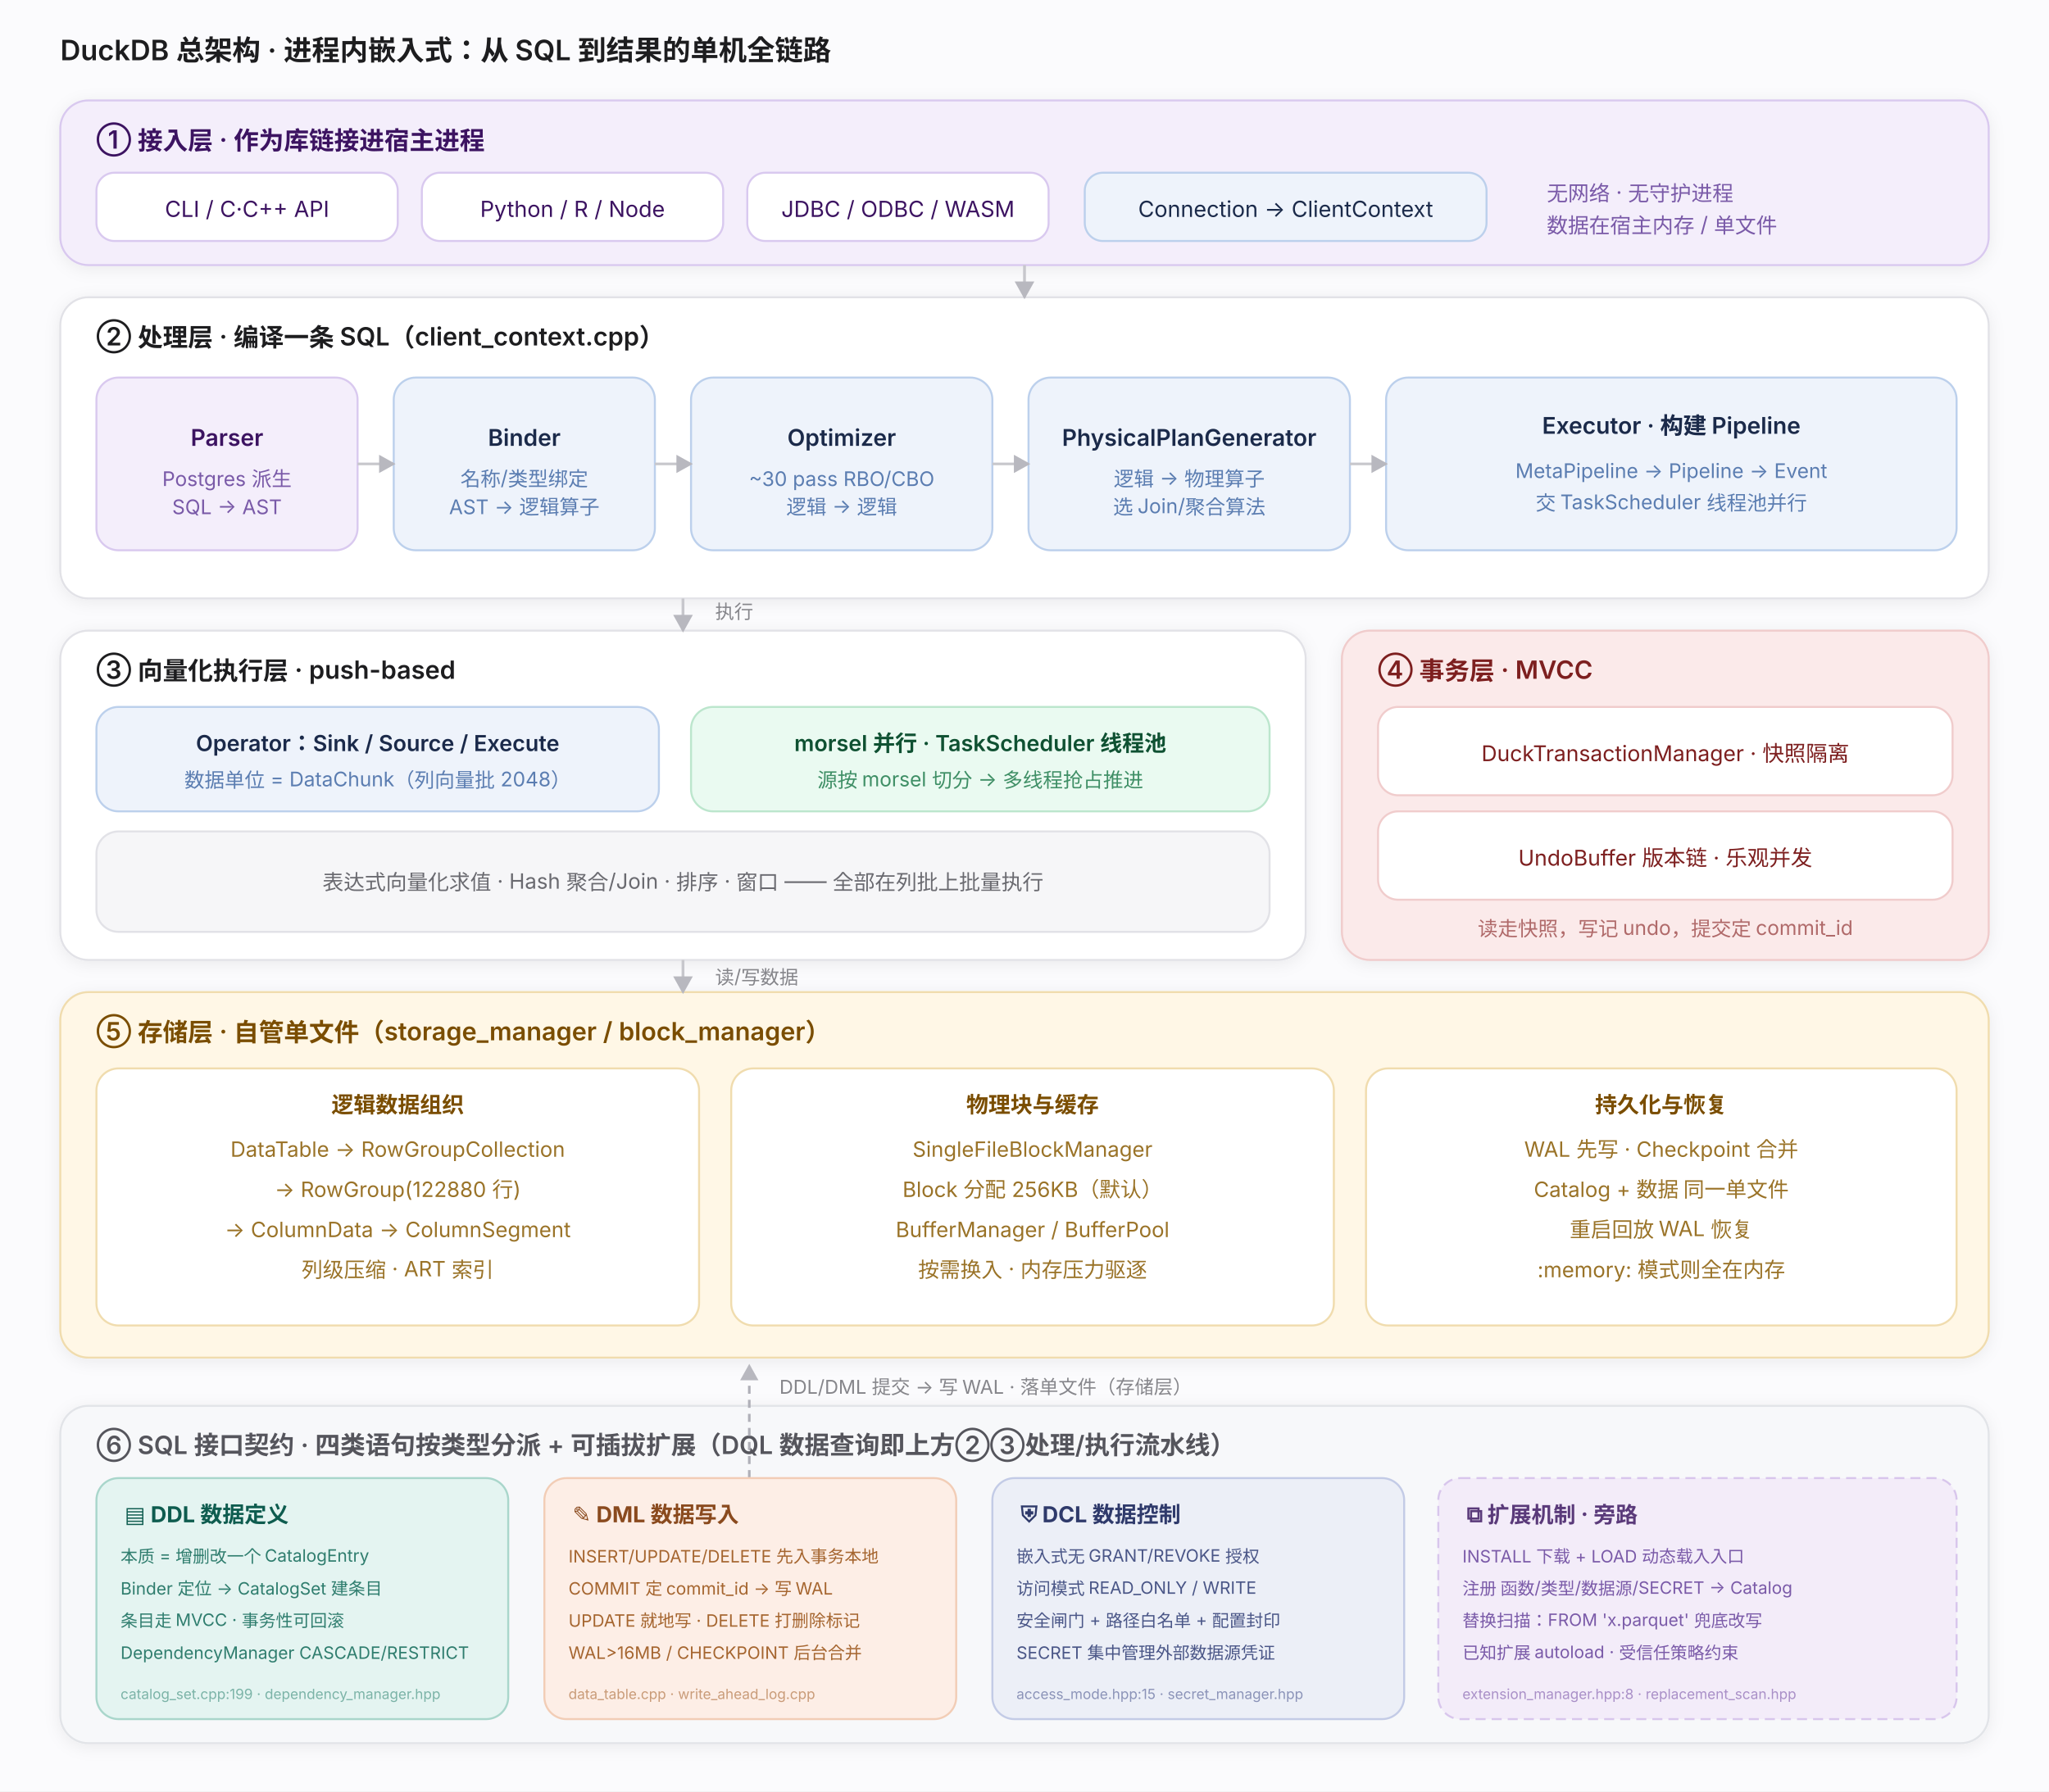
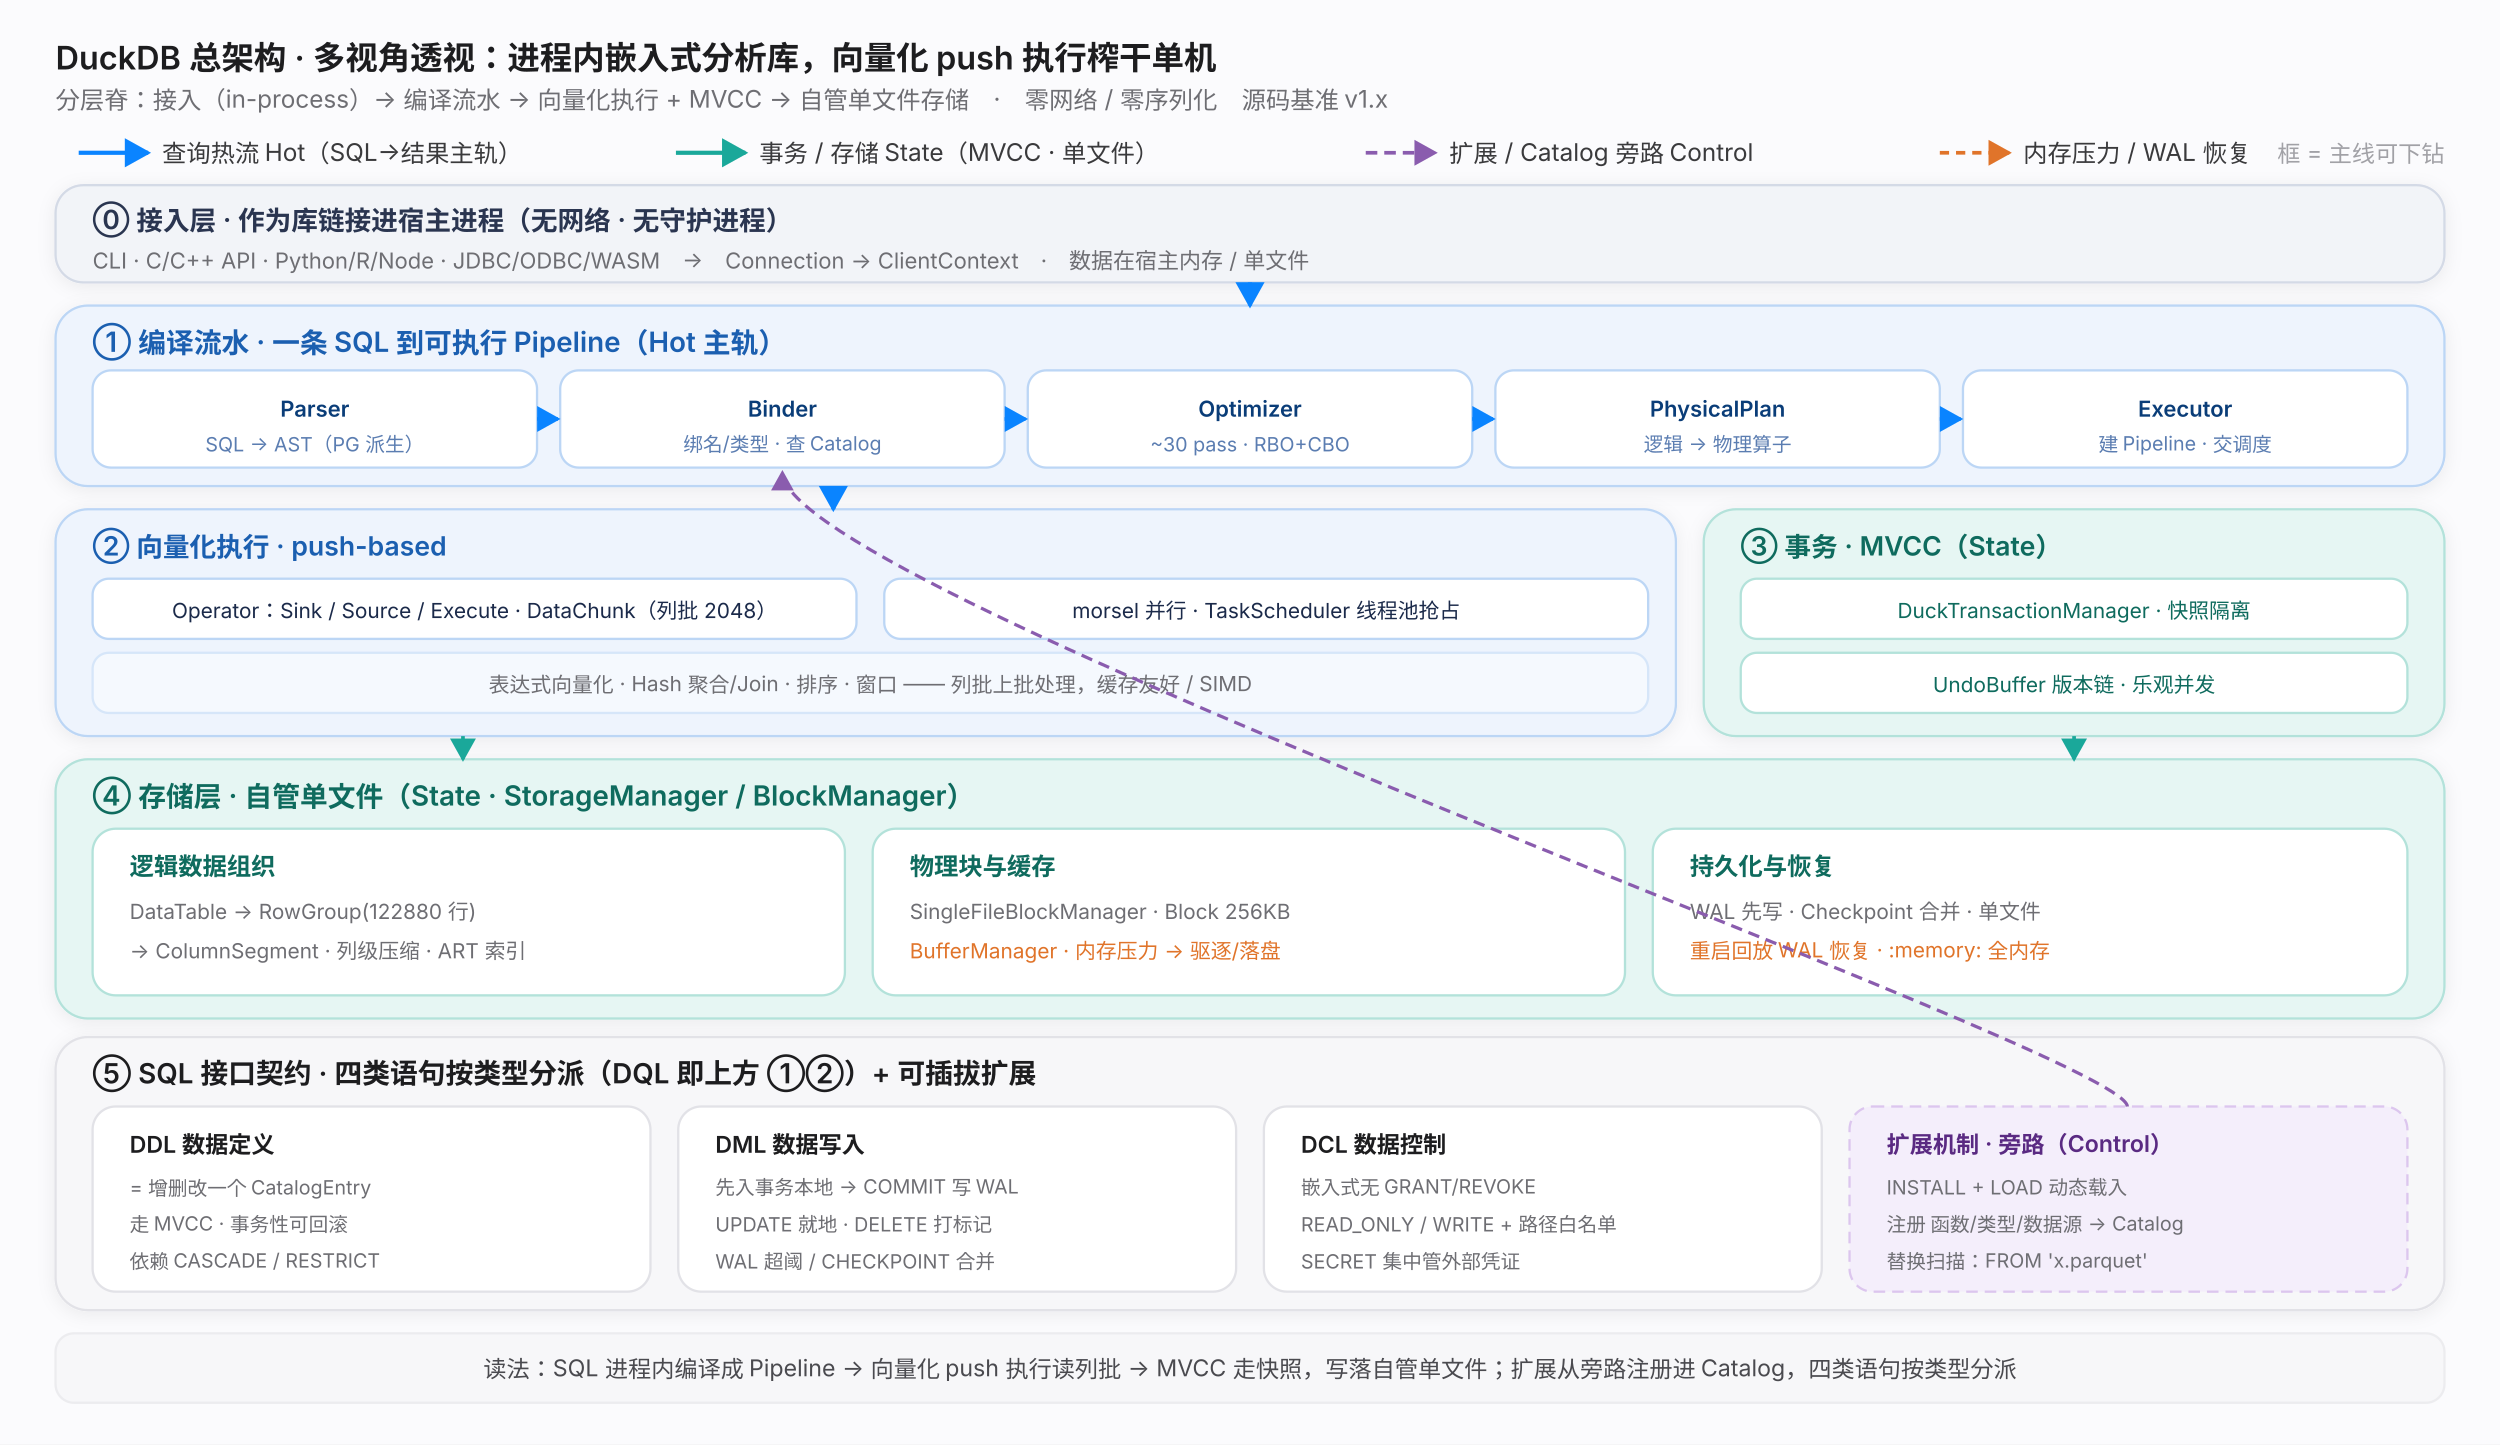
- <svg xmlns="http://www.w3.org/2000/svg" width="1020" height="892" viewBox="0 0 1020 892" font-family="-apple-system,BlinkMacSystemFont,'SF Pro Display','Helvetica Neue','PingFang SC','Microsoft YaHei',sans-serif">
+ <svg xmlns="http://www.w3.org/2000/svg" width="1080" height="624" viewBox="0 0 1080 624" font-family="-apple-system,BlinkMacSystemFont,'SF Pro Display','Helvetica Neue','PingFang SC','Microsoft YaHei',sans-serif">
  <defs>
    <filter id="soft" x="-20%" y="-20%" width="140%" height="140%">
      <feDropShadow dx="0" dy="1.5" stdDeviation="4" flood-color="#1d1d1f" flood-opacity="0.07" />
    </filter>
-     <marker id="ar" viewBox="0 0 10 10" refX="8" refY="5" markerWidth="7" markerHeight="7" orient="auto-start-reverse">
-       <path d="M0,0 L9,5 L0,10 z" fill="#b8b8bf" />
+     <marker id="aHot" viewBox="0 0 10 10" refX="8" refY="5" markerWidth="7" markerHeight="7" orient="auto-start-reverse">
+       <path d="M0,0 L9,5 L0,10 z" fill="#0a84ff" />
+     </marker>
+     <marker id="aState" viewBox="0 0 10 10" refX="8" refY="5" markerWidth="7" markerHeight="7" orient="auto-start-reverse">
+       <path d="M0,0 L9,5 L0,10 z" fill="#1aa89a" />
+     </marker>
+     <marker id="aCtl" viewBox="0 0 10 10" refX="8" refY="5" markerWidth="7" markerHeight="7" orient="auto-start-reverse">
+       <path d="M0,0 L9,5 L0,10 z" fill="#8a5cae" />
+     </marker>
+     <marker id="aFail" viewBox="0 0 10 10" refX="8" refY="5" markerWidth="7" markerHeight="7" orient="auto-start-reverse">
+       <path d="M0,0 L9,5 L0,10 z" fill="#e0742a" />
    </marker>
  </defs>
-   <rect width="1020" height="892" fill="#fbfbfd" />
-   <text x="30" y="30" font-size="14" font-weight="600" fill="#1d1d1f">DuckDB 总架构 · 进程内嵌入式：从 SQL 到结果的单机全链路</text>
-   <rect data-tid="DuckDB原理_全景主线框架" data-lab="全景总览" x="0" y="0" width="1020" height="44" fill="none" stroke="none" />
-   <rect data-tid="DuckDB原理_全景主线框架" data-lab="接入层" x="30" y="50" width="960" height="82" rx="14" fill="#f4eefb" stroke="#d9c9ef" filter="url(#soft)" />
-   <text x="48" y="74" font-size="12.5" font-weight="600" fill="#3c1361">① 接入层 · 作为库链接进宿主进程</text>
-   <rect x="48" y="86" width="150" height="34" rx="9" fill="#ffffff" stroke="#d9c9ef" />
-   <text x="123" y="108" font-size="11" fill="#3c1361" text-anchor="middle">CLI / C·C++ API</text>
-   <rect x="210" y="86" width="150" height="34" rx="9" fill="#ffffff" stroke="#d9c9ef" />
-   <text x="285" y="108" font-size="11" fill="#3c1361" text-anchor="middle">Python / R / Node</text>
-   <rect x="372" y="86" width="150" height="34" rx="9" fill="#ffffff" stroke="#d9c9ef" />
-   <text x="447" y="108" font-size="11" fill="#3c1361" text-anchor="middle">JDBC / ODBC / WASM</text>
-   <rect x="540" y="86" width="200" height="34" rx="9" fill="#eef3fb" stroke="#bcd0ec" />
-   <text x="640" y="108" font-size="11" fill="#1b2a4a" text-anchor="middle">Connection → ClientContext</text>
-   <text x="770" y="100" font-size="10.5" fill="#7a5aa8">无网络 · 无守护进程</text>
-   <text x="770" y="116" font-size="10.5" fill="#7a5aa8">数据在宿主内存 / 单文件</text>
-   <rect x="30" y="148" width="960" height="150" rx="14" fill="#ffffff" stroke="#e2e2e7" filter="url(#soft)" />
-   <text x="48" y="172" font-size="12.5" font-weight="600" fill="#1d1d1f">② 处理层 · 编译一条 SQL（client_context.cpp）</text>
-   <rect data-tid="DuckDB原理_DQL数据查询" data-lab="Parser" x="48" y="188" width="130" height="86" rx="11" fill="#f4eefb" stroke="#d9c9ef" />
-   <text x="113" y="222" font-size="11.5" font-weight="600" fill="#3c1361" text-anchor="middle">Parser</text>
-   <text x="113" y="242" font-size="10" fill="#7a5aa8" text-anchor="middle">Postgres 派生</text>
-   <text x="113" y="256" font-size="10" fill="#7a5aa8" text-anchor="middle">SQL → AST</text>
-   <rect data-tid="DuckDB原理_支撑_元数据与Catalog" data-lab="Binder" x="196" y="188" width="130" height="86" rx="11" fill="#eef3fb" stroke="#bcd0ec" />
-   <text x="261" y="222" font-size="11.5" font-weight="600" fill="#1b2a4a" text-anchor="middle">Binder</text>
-   <text x="261" y="242" font-size="10" fill="#5b7db1" text-anchor="middle">名称/类型绑定</text>
-   <text x="261" y="256" font-size="10" fill="#5b7db1" text-anchor="middle">AST → 逻辑算子</text>
-   <rect data-tid="DuckDB原理_支撑_优化技术" data-lab="Optimizer" x="344" y="188" width="150" height="86" rx="11" fill="#eef3fb" stroke="#bcd0ec" />
-   <text x="419" y="222" font-size="11.5" font-weight="600" fill="#1b2a4a" text-anchor="middle">Optimizer</text>
-   <text x="419" y="242" font-size="10" fill="#5b7db1" text-anchor="middle">~30 pass RBO/CBO</text>
-   <text x="419" y="256" font-size="10" fill="#5b7db1" text-anchor="middle">逻辑 → 逻辑</text>
-   <rect data-tid="DuckDB原理_DQL数据查询" data-lab="PhysicalPlan" x="512" y="188" width="160" height="86" rx="11" fill="#eef3fb" stroke="#bcd0ec" />
-   <text x="592" y="222" font-size="11.5" font-weight="600" fill="#1b2a4a" text-anchor="middle">PhysicalPlanGenerator</text>
-   <text x="592" y="242" font-size="10" fill="#5b7db1" text-anchor="middle">逻辑 → 物理算子</text>
-   <text x="592" y="256" font-size="10" fill="#5b7db1" text-anchor="middle">选 Join/聚合算法</text>
-   <rect data-tid="DuckDB原理_支撑_执行引擎" data-lab="Executor" x="690" y="188" width="284" height="86" rx="11" fill="#eef3fb" stroke="#bcd0ec" />
-   <text x="832" y="216" font-size="11.5" font-weight="600" fill="#1b2a4a" text-anchor="middle">Executor · 构建 Pipeline</text>
-   <text x="832" y="238" font-size="10" fill="#5b7db1" text-anchor="middle">MetaPipeline → Pipeline → Event</text>
-   <text x="832" y="254" font-size="10" fill="#5b7db1" text-anchor="middle">交 TaskScheduler 线程池并行</text>
-   <line x1="178" y1="231" x2="196" y2="231" stroke="#c7c7cc" stroke-width="1.3" marker-end="url(#ar)" />
-   <line x1="326" y1="231" x2="344" y2="231" stroke="#c7c7cc" stroke-width="1.3" marker-end="url(#ar)" />
-   <line x1="494" y1="231" x2="512" y2="231" stroke="#c7c7cc" stroke-width="1.3" marker-end="url(#ar)" />
-   <line x1="672" y1="231" x2="690" y2="231" stroke="#c7c7cc" stroke-width="1.3" marker-end="url(#ar)" />
-   <rect data-tid="DuckDB原理_支撑_执行引擎" data-lab="向量化执行层" x="30" y="314" width="620" height="164" rx="14" fill="#ffffff" stroke="#e2e2e7" filter="url(#soft)" />
-   <text x="48" y="338" font-size="12.5" font-weight="600" fill="#1d1d1f">③ 向量化执行层 · push-based</text>
-   <rect x="48" y="352" width="280" height="52" rx="11" fill="#eef3fb" stroke="#bcd0ec" />
-   <text x="188" y="374" font-size="11" font-weight="600" fill="#1b2a4a" text-anchor="middle">Operator：Sink / Source / Execute</text>
-   <text x="188" y="392" font-size="10" fill="#5b7db1" text-anchor="middle">数据单位 = DataChunk（列向量批 2048）</text>
-   <rect x="344" y="352" width="288" height="52" rx="11" fill="#eafaf1" stroke="#bce6cd" />
-   <text x="488" y="374" font-size="11" font-weight="600" fill="#0f5132" text-anchor="middle">morsel 并行 · TaskScheduler 线程池</text>
-   <text x="488" y="392" font-size="10" fill="#3f8f66" text-anchor="middle">源按 morsel 切分 → 多线程抢占推进</text>
-   <rect x="48" y="414" width="584" height="50" rx="11" fill="#f6f6f8" stroke="#e2e2e7" />
-   <text x="340" y="443" font-size="10.5" fill="#6a6a70" text-anchor="middle">表达式向量化求值 · Hash 聚合/Join · 排序 · 窗口 —— 全部在列批上批量执行</text>
-   <rect data-tid="DuckDB原理_支撑_事务与MVCC" data-lab="事务层MVCC" x="668" y="314" width="322" height="164" rx="14" fill="#fbeaea" stroke="#f0cccc" filter="url(#soft)" />
-   <text x="686" y="338" font-size="12.5" font-weight="600" fill="#7d1f1f">④ 事务层 · MVCC</text>
-   <rect x="686" y="352" width="286" height="44" rx="10" fill="#ffffff" stroke="#f0cccc" />
-   <text x="829" y="379" font-size="10.8" fill="#7d1f1f" text-anchor="middle">DuckTransactionManager · 快照隔离</text>
-   <rect x="686" y="404" width="286" height="44" rx="10" fill="#ffffff" stroke="#f0cccc" />
-   <text x="829" y="431" font-size="10.8" fill="#7d1f1f" text-anchor="middle">UndoBuffer 版本链 · 乐观并发</text>
-   <text x="829" y="466" font-size="10" fill="#b06a6a" text-anchor="middle">读走快照，写记 undo，提交定 commit_id</text>
-   <rect x="30" y="494" width="960" height="182" rx="14" fill="#fff7e6" stroke="#f0dcae" filter="url(#soft)" />
-   <text x="48" y="518" font-size="12.5" font-weight="600" fill="#7a4d00">⑤ 存储层 · 自管单文件（storage_manager / block_manager）</text>
-   <rect data-tid="DuckDB原理_支撑_存储引擎" data-lab="逻辑数据组织" x="48" y="532" width="300" height="128" rx="11" fill="#ffffff" stroke="#f0dcae" />
-   <text x="198" y="554" font-size="11" font-weight="600" fill="#7a4d00" text-anchor="middle">逻辑数据组织</text>
-   <text x="198" y="576" font-size="10.5" fill="#9a7328" text-anchor="middle">DataTable → RowGroupCollection</text>
-   <text x="198" y="596" font-size="10.5" fill="#9a7328" text-anchor="middle">→ RowGroup(122880 行)</text>
-   <text x="198" y="616" font-size="10.5" fill="#9a7328" text-anchor="middle">→ ColumnData → ColumnSegment</text>
-   <text x="198" y="636" font-size="10.5" fill="#9a7328" text-anchor="middle">列级压缩 · ART 索引</text>
-   <rect data-tid="DuckDB原理_支撑_内存与Buffer管理" data-lab="物理块与缓存" x="364" y="532" width="300" height="128" rx="11" fill="#ffffff" stroke="#f0dcae" />
-   <text x="514" y="554" font-size="11" font-weight="600" fill="#7a4d00" text-anchor="middle">物理块与缓存</text>
-   <text x="514" y="576" font-size="10.5" fill="#9a7328" text-anchor="middle">SingleFileBlockManager</text>
-   <text x="514" y="596" font-size="10.5" fill="#9a7328" text-anchor="middle">Block 分配 256KB（默认）</text>
-   <text x="514" y="616" font-size="10.5" fill="#9a7328" text-anchor="middle">BufferManager / BufferPool</text>
-   <text x="514" y="636" font-size="10.5" fill="#9a7328" text-anchor="middle">按需换入 · 内存压力驱逐</text>
-   <rect data-tid="DuckDB原理_支撑_后台任务" data-lab="持久化与恢复" x="680" y="532" width="294" height="128" rx="11" fill="#ffffff" stroke="#f0dcae" />
-   <text x="827" y="554" font-size="11" font-weight="600" fill="#7a4d00" text-anchor="middle">持久化与恢复</text>
-   <text x="827" y="576" font-size="10.5" fill="#9a7328" text-anchor="middle">WAL 先写 · Checkpoint 合并</text>
-   <text x="827" y="596" font-size="10.5" fill="#9a7328" text-anchor="middle">Catalog + 数据 同一单文件</text>
-   <text x="827" y="616" font-size="10.5" fill="#9a7328" text-anchor="middle">重启回放 WAL 恢复</text>
-   <text x="827" y="636" font-size="10.5" fill="#9a7328" text-anchor="middle">:memory: 模式则全在内存</text>
-   <line x1="510" y1="132" x2="510" y2="148" stroke="#c7c7cc" stroke-width="1.4" marker-end="url(#ar)" />
-   <line x1="340" y1="298" x2="340" y2="314" stroke="#c7c7cc" stroke-width="1.4" marker-end="url(#ar)" />
-   <line x1="340" y1="478" x2="340" y2="494" stroke="#c7c7cc" stroke-width="1.4" marker-end="url(#ar)" />
-   <text x="356" y="308" font-size="9.5" fill="#86868b">执行</text>
-   <text x="356" y="490" font-size="9.5" fill="#86868b">读/写数据</text>
-   <rect x="30" y="700" width="960" height="168" rx="14" fill="#f7f8fa" stroke="#e2e4e8" filter="url(#soft)" />
-   <text x="48" y="724" font-size="12.5" font-weight="600" fill="#55555c">⑥ SQL 接口契约 · 四类语句按类型分派 + 可插拔扩展（DQL 数据查询即上方②③处理/执行流水线）</text>
-   <line x1="373" y1="736" x2="373" y2="680" stroke="#b0b0b8" stroke-width="1.3" stroke-dasharray="4 3" marker-end="url(#ar)" />
-   <text x="388" y="694" font-size="9.5" fill="#86868b">DDL/DML 提交 → 写 WAL · 落单文件（存储层）</text>
-   <rect data-tid="DuckDB原理_DDL数据定义" data-lab="DDL" x="48" y="736" width="205" height="120" rx="11" fill="#e4f4f1" stroke="#a9d6cb" />
-   <text x="62" y="758" font-size="11" font-weight="700" fill="#0e5c4f">▤ DDL 数据定义</text>
-   <text x="60" y="778" font-size="8.5" fill="#2f7d6e">本质 = 增删改一个 CatalogEntry</text>
-   <text x="60" y="794" font-size="8.5" fill="#2f7d6e">Binder 定位 → CatalogSet 建条目</text>
-   <text x="60" y="810" font-size="8.5" fill="#2f7d6e">条目走 MVCC · 事务性可回滚</text>
-   <text x="60" y="826" font-size="8.5" fill="#2f7d6e">DependencyManager CASCADE/RESTRICT</text>
-   <text x="60" y="846" font-size="7" fill="#7bb3a7">catalog_set.cpp:199 · dependency_manager.hpp</text>
-   <rect data-tid="DuckDB原理_DML数据写入" data-lab="DML" x="271" y="736" width="205" height="120" rx="11" fill="#fdeee6" stroke="#f2cdb6" />
-   <text x="285" y="758" font-size="11" font-weight="700" fill="#8a4a1e">✎ DML 数据写入</text>
-   <text x="283" y="778" font-size="8.5" fill="#a5652f">INSERT/UPDATE/DELETE 先入事务本地</text>
-   <text x="283" y="794" font-size="8.5" fill="#a5652f">COMMIT 定 commit_id → 写 WAL</text>
-   <text x="283" y="810" font-size="8.5" fill="#a5652f">UPDATE 就地写 · DELETE 打删除标记</text>
-   <text x="283" y="826" font-size="8.5" fill="#a5652f">WAL&gt;16MB / CHECKPOINT 后台合并</text>
-   <text x="283" y="846" font-size="7" fill="#c99b78">data_table.cpp · write_ahead_log.cpp</text>
-   <rect data-tid="DuckDB原理_DCL数据控制" data-lab="DCL" x="494" y="736" width="205" height="120" rx="11" fill="#eceff7" stroke="#c3cbe6" />
-   <text x="508" y="758" font-size="11" font-weight="700" fill="#2f3a6b">⛨ DCL 数据控制</text>
-   <text x="506" y="778" font-size="8.5" fill="#4a5687">嵌入式无 GRANT/REVOKE 授权</text>
-   <text x="506" y="794" font-size="8.5" fill="#4a5687">访问模式 READ_ONLY / WRITE</text>
-   <text x="506" y="810" font-size="8.5" fill="#4a5687">安全闸门 + 路径白名单 + 配置封印</text>
-   <text x="506" y="826" font-size="8.5" fill="#4a5687">SECRET 集中管理外部数据源凭证</text>
-   <text x="506" y="846" font-size="7" fill="#8b93b8">access_mode.hpp:15 · secret_manager.hpp</text>
-   <rect data-tid="DuckDB原理_支撑_扩展机制" data-lab="扩展机制" x="716" y="736" width="258" height="120" rx="11" fill="#f3ecf9" stroke="#d8c6ec" stroke-dasharray="5 3" />
-   <text x="730" y="758" font-size="11" font-weight="700" fill="#5a3a7a">⧉ 扩展机制 · 旁路</text>
-   <text x="728" y="778" font-size="8.5" fill="#7a5aa8">INSTALL 下载 + LOAD 动态载入入口</text>
-   <text x="728" y="794" font-size="8.5" fill="#7a5aa8">注册 函数/类型/数据源/SECRET → Catalog</text>
-   <text x="728" y="810" font-size="8.5" fill="#7a5aa8">替换扫描：FROM 'x.parquet' 兜底改写</text>
-   <text x="728" y="826" font-size="8.5" fill="#7a5aa8">已知扩展 autoload · 受信任策略约束</text>
-   <text x="728" y="846" font-size="7" fill="#a98fc7">extension_manager.hpp:8 · replacement_scan.hpp</text>
+   <rect width="1080" height="624" fill="#fbfbfd" />
+   <text x="24" y="30" font-size="14" font-weight="600" fill="#1d1d1f">DuckDB 总架构 · 多视角透视：进程内嵌入式分析库，向量化 push 执行榨干单机</text>
+   <text x="24" y="47" font-size="10.5" fill="#6e6e73">分层脊：接入（in-process）→ 编译流水 → 向量化执行 + MVCC → 自管单文件存储　·　零网络 / 零序列化　源码基准 v1.x</text>
+   <line x1="34" y1="66" x2="64" y2="66" stroke="#0a84ff" stroke-width="1.8" marker-end="url(#aHot)" />
+   <text x="70" y="70" font-size="10.5" fill="#3a3a3c">查询热流 Hot（SQL→结果主轨）</text>
+   <line x1="292" y1="66" x2="322" y2="66" stroke="#1aa89a" stroke-width="1.8" marker-end="url(#aState)" />
+   <text x="328" y="70" font-size="10.5" fill="#3a3a3c">事务 / 存储 State（MVCC · 单文件）</text>
+   <line x1="590" y1="66" x2="620" y2="66" stroke="#8a5cae" stroke-width="1.6" stroke-dasharray="5 3" marker-end="url(#aCtl)" />
+   <text x="626" y="70" font-size="10.5" fill="#3a3a3c">扩展 / Catalog 旁路 Control</text>
+   <line x1="838" y1="66" x2="868" y2="66" stroke="#e0742a" stroke-width="1.6" stroke-dasharray="4 3" marker-end="url(#aFail)" />
+   <text x="874" y="70" font-size="10.5" fill="#3a3a3c">内存压力 / WAL 恢复</text>
+   <text x="1056" y="70" font-size="10" fill="#a1a1a6" text-anchor="end">框 = 主线可下钻</text>
+   <rect x="24" y="80" width="1032" height="42" rx="12" fill="#f2f4f8" stroke="#d4dae6" filter="url(#soft)" />
+   <text x="40" y="99" font-size="11.5" font-weight="600" fill="#2a3550">⓪ 接入层 · 作为库链接进宿主进程（无网络 · 无守护进程）</text>
+   <text x="40" y="116" font-size="9.5" fill="#6e6e73">CLI · C/C++ API · Python/R/Node · JDBC/ODBC/WASM　→　Connection → ClientContext　·　数据在宿主内存 / 单文件</text>
+   <rect x="24" y="132" width="1032" height="78" rx="14" fill="#eef4fd" stroke="#bcd6f5" filter="url(#soft)" />
+   <text x="40" y="152" font-size="12" font-weight="600" fill="#1b5fb0">① 编译流水 · 一条 SQL 到可执行 Pipeline（Hot 主轨）</text>
+   <g text-anchor="middle" font-size="9.5">
+     <rect x="40" y="160" width="192" height="42" rx="8" fill="#fff" stroke="#bcd6f5" data-tid="DuckDB原理_DQL数据查询" data-lab="Parser" />
+     <text x="136" y="180" fill="#0a3d78" font-weight="600">Parser</text>
+     <text x="136" y="195" fill="#5b7db1" font-size="8.5">SQL → AST（PG 派生）</text>
+     <rect x="242" y="160" width="192" height="42" rx="8" fill="#fff" stroke="#bcd6f5" data-tid="DuckDB原理_支撑_元数据与Catalog" data-lab="Binder / Catalog" />
+     <text x="338" y="180" fill="#0a3d78" font-weight="600">Binder</text>
+     <text x="338" y="195" fill="#5b7db1" font-size="8.5">绑名/类型 · 查 Catalog</text>
+     <rect x="444" y="160" width="192" height="42" rx="8" fill="#fff" stroke="#bcd6f5" data-tid="DuckDB原理_支撑_优化技术" data-lab="Optimizer" />
+     <text x="540" y="180" fill="#0a3d78" font-weight="600">Optimizer</text>
+     <text x="540" y="195" fill="#5b7db1" font-size="8.5">~30 pass · RBO+CBO</text>
+     <rect x="646" y="160" width="192" height="42" rx="8" fill="#fff" stroke="#bcd6f5" data-tid="DuckDB原理_DQL数据查询" data-lab="PhysicalPlan" />
+     <text x="742" y="180" fill="#0a3d78" font-weight="600">PhysicalPlan</text>
+     <text x="742" y="195" fill="#5b7db1" font-size="8.5">逻辑 → 物理算子</text>
+     <rect x="848" y="160" width="192" height="42" rx="8" fill="#fff" stroke="#bcd6f5" data-tid="DuckDB原理_支撑_执行引擎" data-lab="Executor" />
+     <text x="944" y="180" fill="#0a3d78" font-weight="600">Executor</text>
+     <text x="944" y="195" fill="#5b7db1" font-size="8.5">建 Pipeline · 交调度</text>
+   </g>
+   <rect x="24" y="220" width="700" height="98" rx="14" fill="#eef4fd" stroke="#bcd6f5" filter="url(#soft)" data-tid="DuckDB原理_支撑_执行引擎" data-lab="向量化执行层" />
+   <text x="40" y="240" font-size="11.5" font-weight="600" fill="#1b5fb0">② 向量化执行 · push-based</text>
+   <g font-size="9" text-anchor="middle">
+     <rect x="40" y="250" width="330" height="26" rx="7" fill="#fff" stroke="#bcd6f5" />
+     <text x="205" y="267" fill="#1b2a4a">Operator：Sink / Source / Execute · DataChunk（列批 2048）</text>
+     <rect x="382" y="250" width="330" height="26" rx="7" fill="#fff" stroke="#bcd6f5" />
+     <text x="547" y="267" fill="#1b2a4a">morsel 并行 · TaskScheduler 线程池抢占</text>
+     <rect x="40" y="282" width="672" height="26" rx="7" fill="#f5f9fe" stroke="#d6e6f9" />
+     <text x="376" y="299" fill="#6e6e73">表达式向量化 · Hash 聚合/Join · 排序 · 窗口 —— 列批上批处理，缓存友好 / SIMD</text>
+   </g>
+   <rect x="736" y="220" width="320" height="98" rx="14" fill="#e6f6f3" stroke="#b3e2da" filter="url(#soft)" data-tid="DuckDB原理_支撑_事务与MVCC" data-lab="事务 · MVCC" />
+   <text x="752" y="240" font-size="11.5" font-weight="600" fill="#0f6b5e">③ 事务 · MVCC（State）</text>
+   <g font-size="9" text-anchor="middle">
+     <rect x="752" y="250" width="288" height="26" rx="7" fill="#fff" stroke="#b3e2da" />
+     <text x="896" y="267" fill="#0f6b5e">DuckTransactionManager · 快照隔离</text>
+     <rect x="752" y="282" width="288" height="26" rx="7" fill="#fff" stroke="#b3e2da" />
+     <text x="896" y="299" fill="#0f6b5e">UndoBuffer 版本链 · 乐观并发</text>
+   </g>
+   <rect x="24" y="328" width="1032" height="112" rx="14" fill="#e6f6f3" stroke="#b3e2da" filter="url(#soft)" />
+   <text x="40" y="348" font-size="12" font-weight="600" fill="#0f6b5e">④ 存储层 · 自管单文件（State · StorageManager / BlockManager）</text>
+   <g font-size="9">
+     <rect x="40" y="358" width="325" height="72" rx="10" fill="#fff" stroke="#b3e2da" data-tid="DuckDB原理_支撑_存储引擎" data-lab="逻辑数据组织" />
+     <text x="56" y="378" font-size="10.5" font-weight="600" fill="#0f6b5e">逻辑数据组织</text>
+     <text x="56" y="397" fill="#6e6e73">DataTable → RowGroup(122880 行)</text>
+     <text x="56" y="414" fill="#6e6e73">→ ColumnSegment · 列级压缩 · ART 索引</text>
+     <rect x="377" y="358" width="325" height="72" rx="10" fill="#fff" stroke="#b3e2da" data-tid="DuckDB原理_支撑_内存与Buffer管理" data-lab="物理块与缓存" />
+     <text x="393" y="378" font-size="10.5" font-weight="600" fill="#0f6b5e">物理块与缓存</text>
+     <text x="393" y="397" fill="#6e6e73">SingleFileBlockManager · Block 256KB</text>
+     <text x="393" y="414" fill="#e0742a">BufferManager · 内存压力 → 驱逐/落盘</text>
+     <rect x="714" y="358" width="326" height="72" rx="10" fill="#fff" stroke="#b3e2da" data-tid="DuckDB原理_支撑_后台任务" data-lab="持久化与恢复" />
+     <text x="730" y="378" font-size="10.5" font-weight="600" fill="#0f6b5e">持久化与恢复</text>
+     <text x="730" y="397" fill="#6e6e73">WAL 先写 · Checkpoint 合并 · 单文件</text>
+     <text x="730" y="414" fill="#e0742a">重启回放 WAL 恢复 · :memory: 全内存</text>
+   </g>
+   <rect x="24" y="448" width="1032" height="118" rx="14" fill="#f7f7f9" stroke="#e2e2e7" filter="url(#soft)" />
+   <text x="40" y="468" font-size="12" font-weight="600" fill="#1d1d1f">⑤ SQL 接口契约 · 四类语句按类型分派（DQL 即上方 ①②）+ 可插拔扩展</text>
+   <g font-size="8.5">
+     <rect x="40" y="478" width="241" height="80" rx="10" fill="#fff" stroke="#e2e2e7" data-tid="DuckDB原理_DDL数据定义" data-lab="DDL 数据定义" />
+     <text x="56" y="498" font-size="10" font-weight="600" fill="#1d1d1f">DDL 数据定义</text>
+     <text x="56" y="516" fill="#6e6e73">= 增删改一个 CatalogEntry</text>
+     <text x="56" y="532" fill="#6e6e73">走 MVCC · 事务性可回滚</text>
+     <text x="56" y="548" fill="#6e6e73">依赖 CASCADE / RESTRICT</text>
+     <rect x="293" y="478" width="241" height="80" rx="10" fill="#fff" stroke="#e2e2e7" data-tid="DuckDB原理_DML数据写入" data-lab="DML 数据写入" />
+     <text x="309" y="498" font-size="10" font-weight="600" fill="#1d1d1f">DML 数据写入</text>
+     <text x="309" y="516" fill="#6e6e73">先入事务本地 → COMMIT 写 WAL</text>
+     <text x="309" y="532" fill="#6e6e73">UPDATE 就地 · DELETE 打标记</text>
+     <text x="309" y="548" fill="#6e6e73">WAL 超阈 / CHECKPOINT 合并</text>
+     <rect x="546" y="478" width="241" height="80" rx="10" fill="#fff" stroke="#e2e2e7" data-tid="DuckDB原理_DCL数据控制" data-lab="DCL 数据控制" />
+     <text x="562" y="498" font-size="10" font-weight="600" fill="#1d1d1f">DCL 数据控制</text>
+     <text x="562" y="516" fill="#6e6e73">嵌入式无 GRANT/REVOKE</text>
+     <text x="562" y="532" fill="#6e6e73">READ_ONLY / WRITE + 路径白名单</text>
+     <text x="562" y="548" fill="#6e6e73">SECRET 集中管外部凭证</text>
+     <rect x="799" y="478" width="241" height="80" rx="10" fill="#f4eefb" stroke="#dcc6ee" stroke-dasharray="5 3" data-tid="DuckDB原理_支撑_扩展机制" data-lab="扩展机制" />
+     <text x="815" y="498" font-size="10" font-weight="600" fill="#5a2a82">扩展机制 · 旁路（Control）</text>
+     <text x="815" y="516" fill="#6e6e73">INSTALL + LOAD 动态载入</text>
+     <text x="815" y="532" fill="#6e6e73">注册 函数/类型/数据源 → Catalog</text>
+     <text x="815" y="548" fill="#6e6e73">替换扫描：FROM 'x.parquet'</text>
+   </g>
+   <line x1="540" y1="122" x2="540" y2="132" stroke="#0a84ff" stroke-width="1.8" marker-end="url(#aHot)" />
+   <g stroke="#0a84ff" stroke-width="1.6">
+     <line x1="232" y1="181" x2="241" y2="181" marker-end="url(#aHot)" />
+     <line x1="434" y1="181" x2="443" y2="181" marker-end="url(#aHot)" />
+     <line x1="636" y1="181" x2="645" y2="181" marker-end="url(#aHot)" />
+     <line x1="838" y1="181" x2="847" y2="181" marker-end="url(#aHot)" />
+   </g>
+   <line x1="360" y1="210" x2="360" y2="220" stroke="#0a84ff" stroke-width="1.8" marker-end="url(#aHot)" />
+   <line x1="200" y1="318" x2="200" y2="328" stroke="#1aa89a" stroke-width="1.6" marker-end="url(#aState)" />
+   <line x1="896" y1="318" x2="896" y2="328" stroke="#1aa89a" stroke-width="1.6" marker-end="url(#aState)" />
+   <path d="M919,478 C919,455 338,255 338,204" fill="none" stroke="#8a5cae" stroke-width="1.4" stroke-dasharray="5 3" marker-end="url(#aCtl)" />
+   <rect x="24" y="576" width="1032" height="30" rx="8" fill="#f7f7f9" stroke="#ececef" />
+   <text x="540" y="595" font-size="10" fill="#4a4a4f" text-anchor="middle">读法：SQL 进程内编译成 Pipeline → 向量化 push 执行读列批 → MVCC 走快照，写落自管单文件；扩展从旁路注册进 Catalog，四类语句按类型分派</text>
+   <rect x="0" y="0" width="1080" height="56" fill="none" stroke="none" data-tid="DuckDB原理_全景主线框架" data-lab="全景主线框架" />
</svg>
